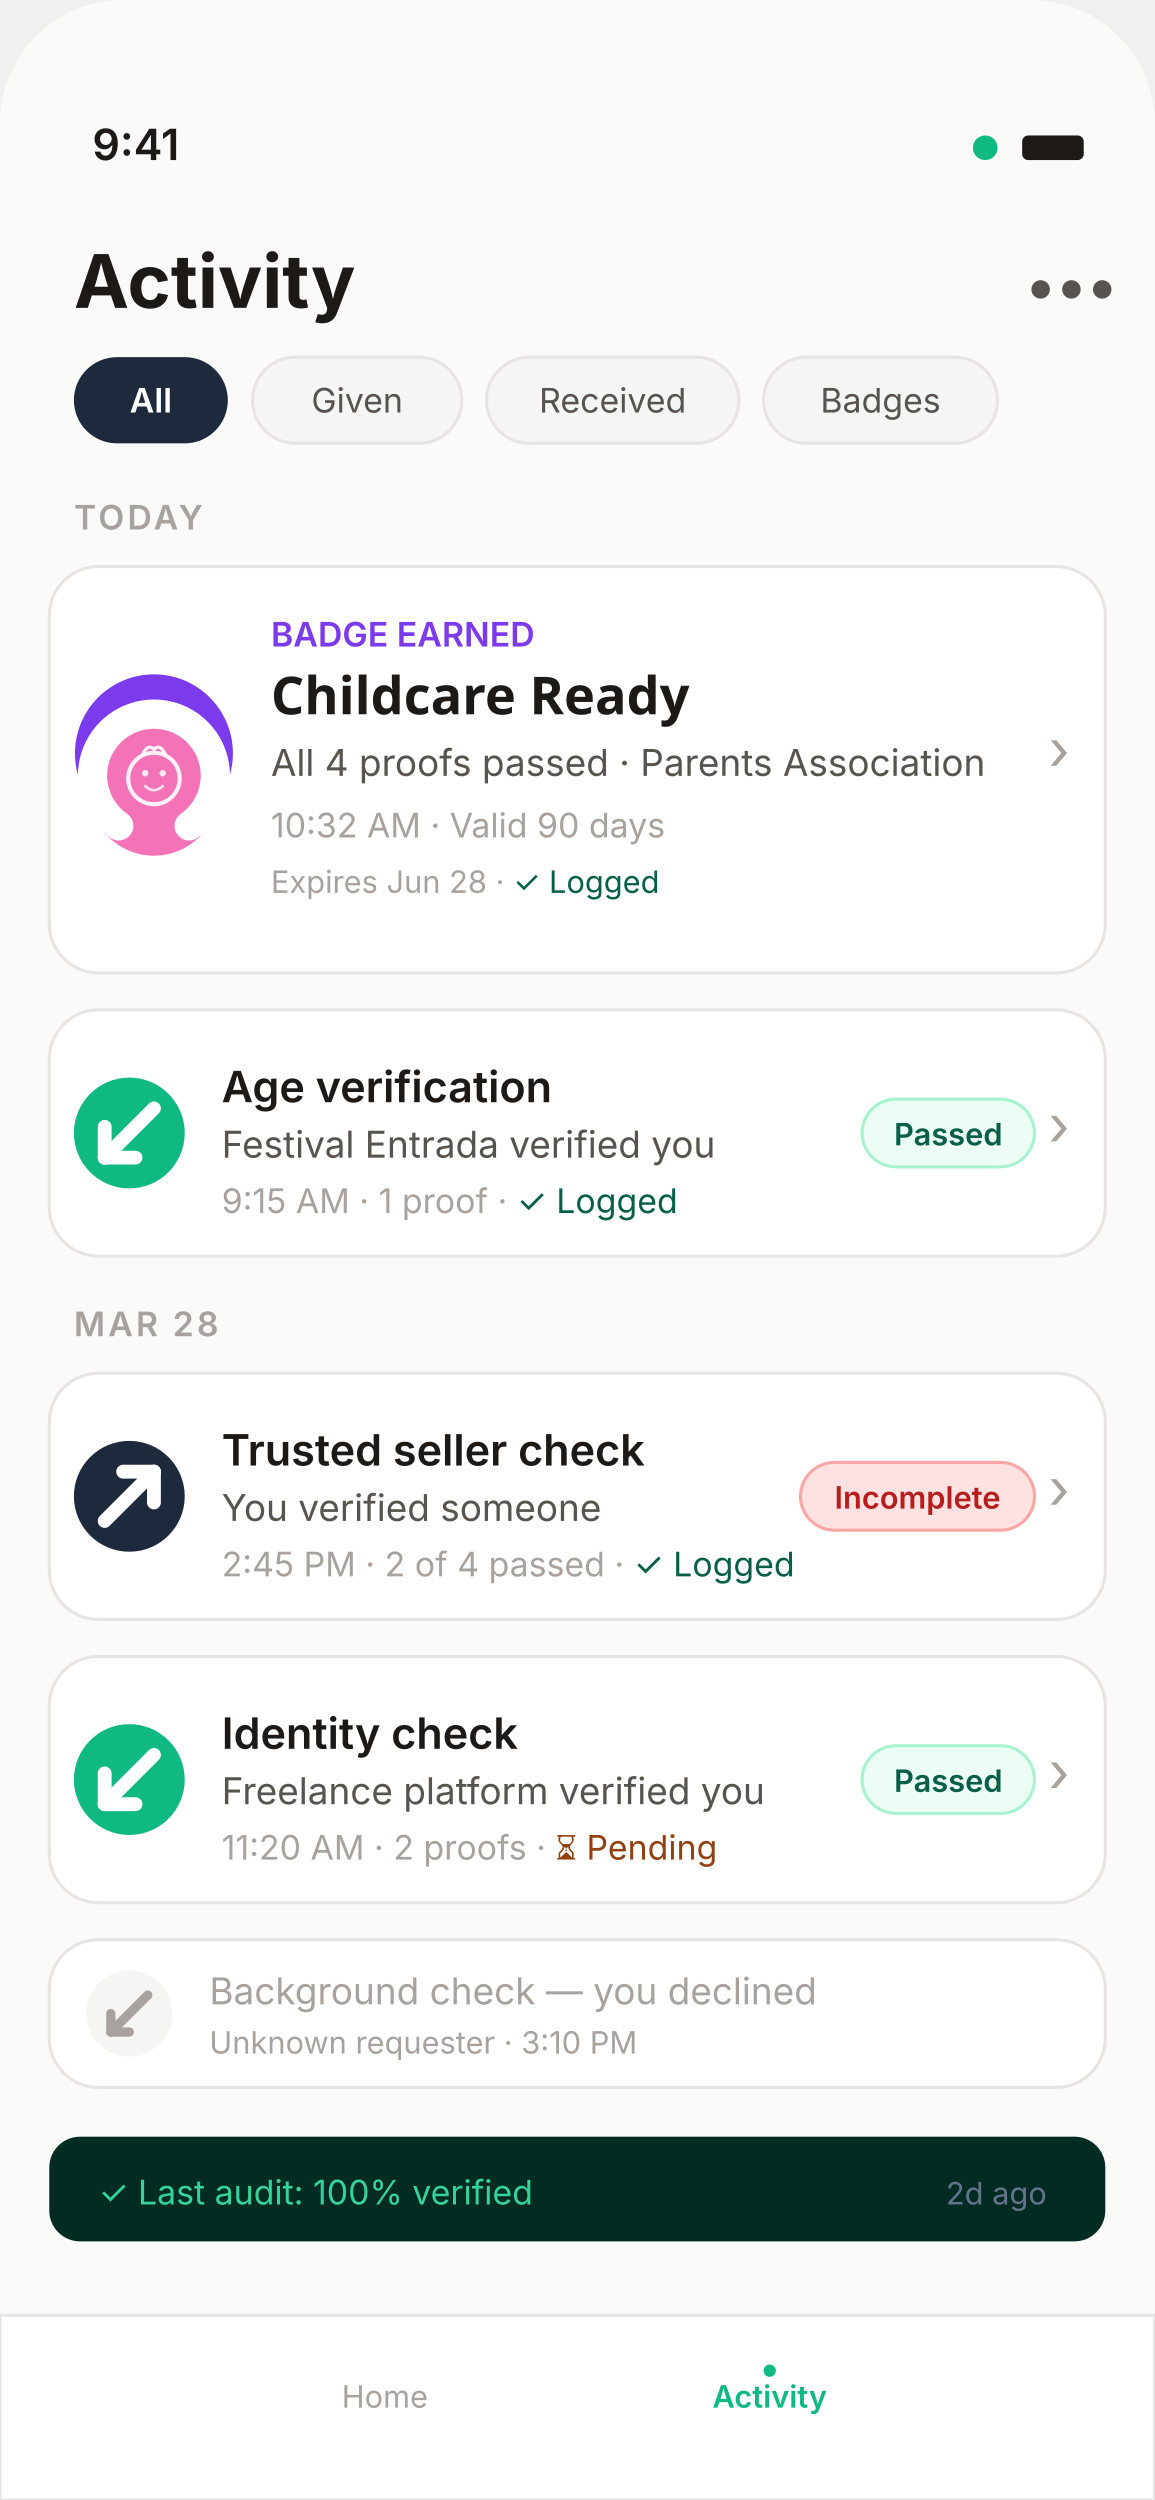
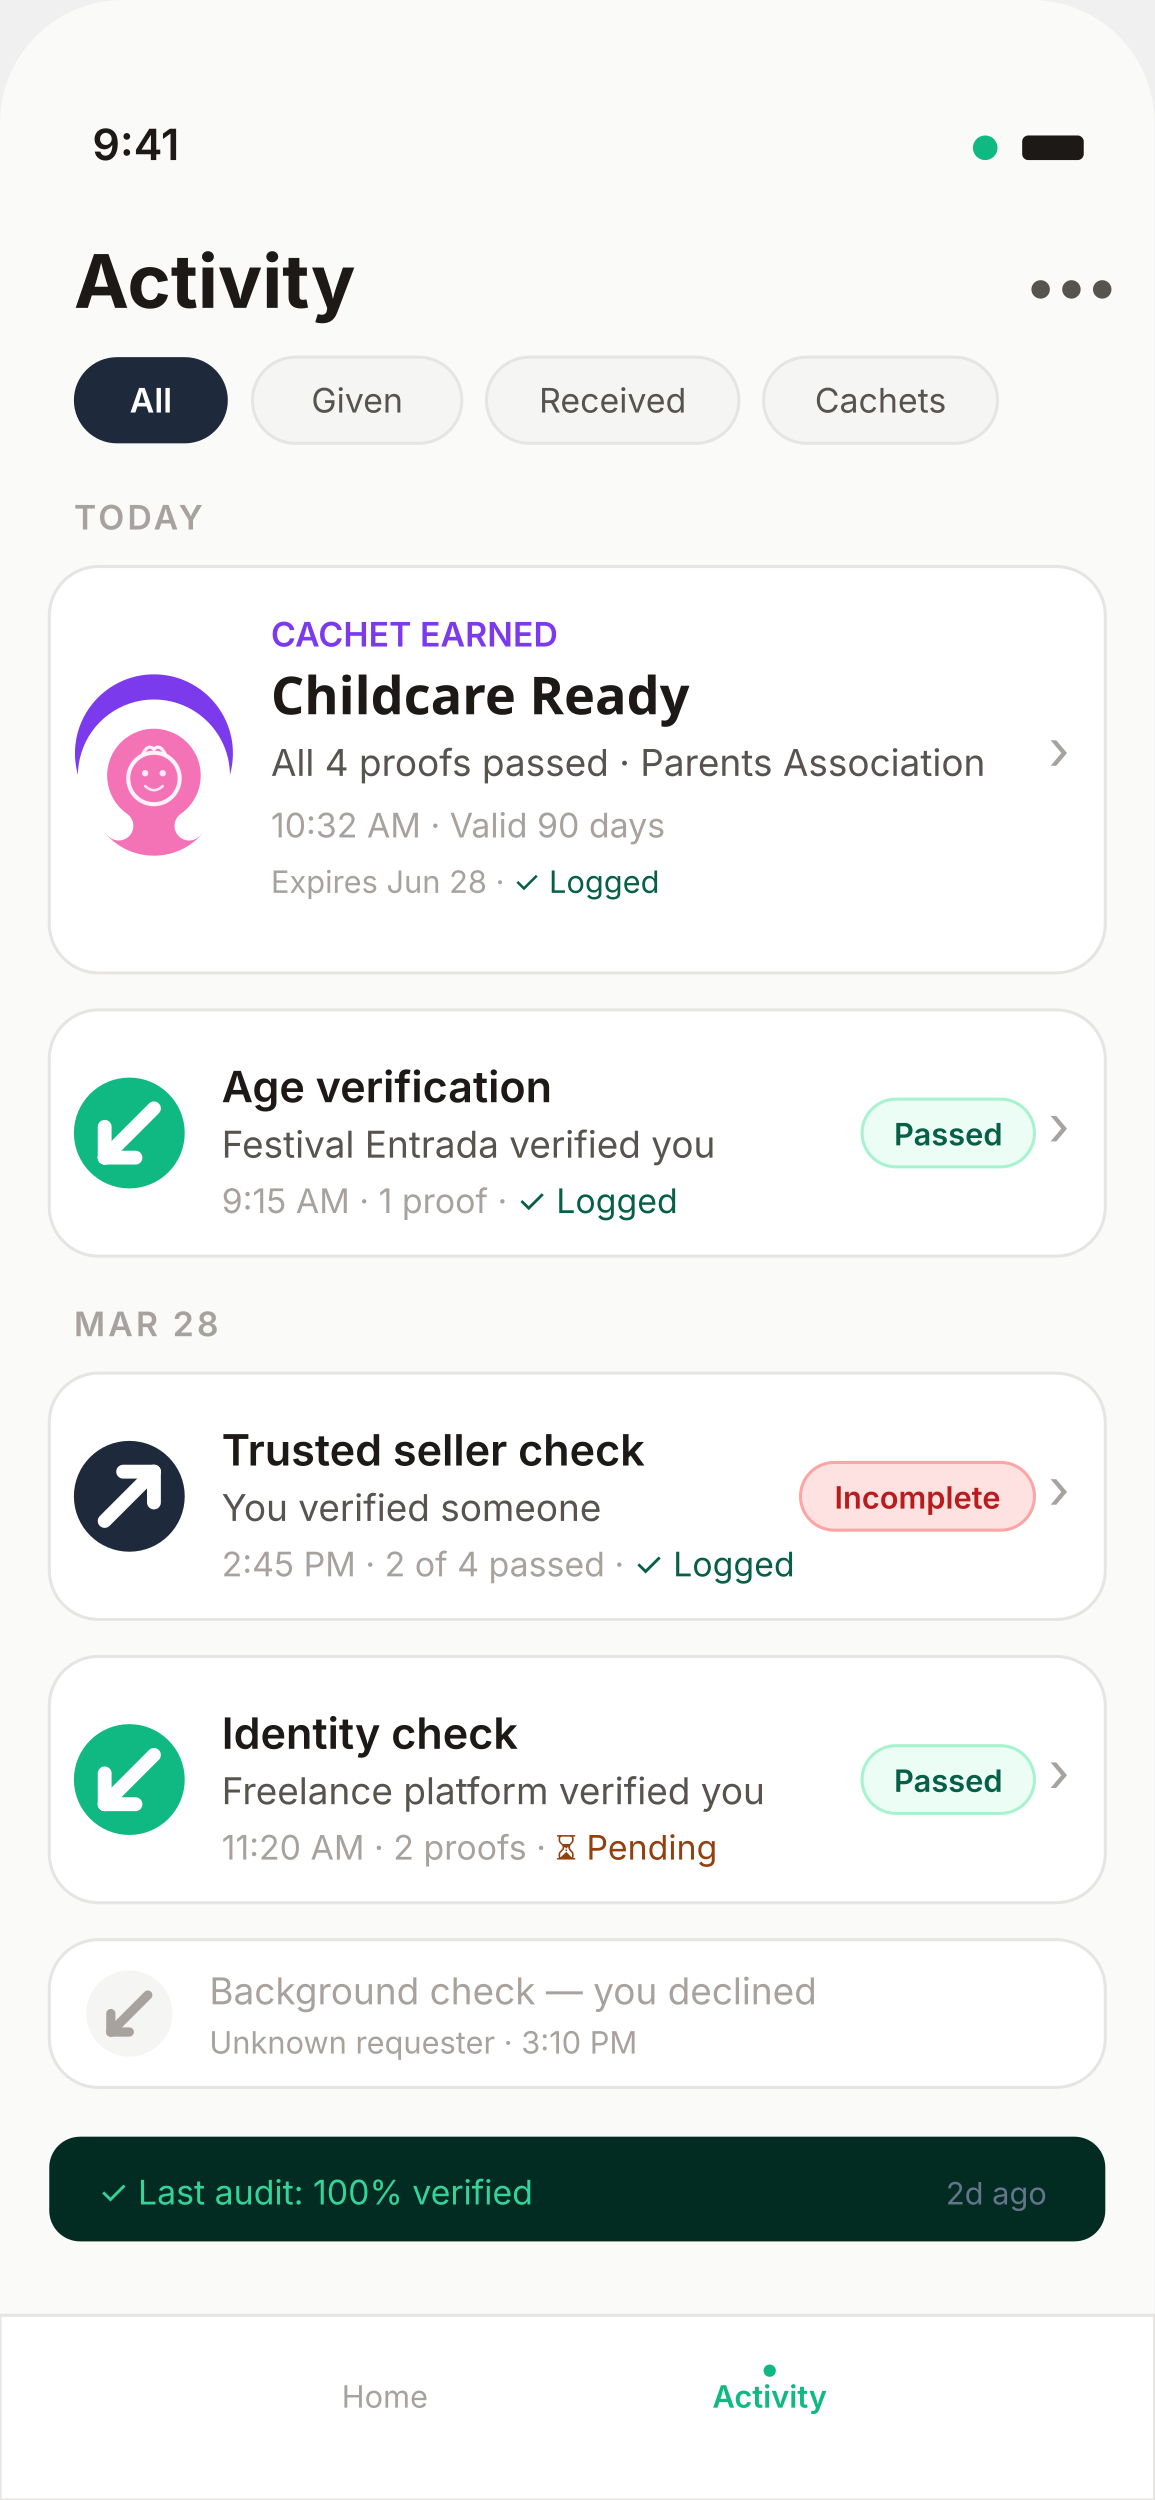
<svg xmlns="http://www.w3.org/2000/svg" viewBox="0 0 375 812" width="375" height="812">
  <rect width="375" height="812" rx="40" fill="#FAFAF9" />
  <text x="30" y="52" font-family="Inter, sans-serif" font-size="14" font-weight="600" fill="#1C1917">9:41</text>
  <circle cx="320" cy="48" r="4" fill="#10B981" />
  <rect x="332" y="44" width="20" height="8" rx="2" fill="#1C1917" />
  <text x="24" y="100" font-family="Inter, sans-serif" font-size="24" font-weight="700" fill="#1C1917">Activity</text>
  <circle cx="338" cy="94" r="3" fill="#57534E" />
  <circle cx="348" cy="94" r="3" fill="#57534E" />
  <circle cx="358" cy="94" r="3" fill="#57534E" />
  <rect x="24" y="116" width="50" height="28" rx="14" fill="#1E293B" />
  <text x="49" y="134" text-anchor="middle" font-family="Inter, sans-serif" font-size="11" font-weight="600" fill="#FFFFFF">All</text>
  <rect x="82" y="116" width="68" height="28" rx="14" fill="#F5F5F4" stroke="#E7E5E4" stroke-width="1" />
  <text x="116" y="134" text-anchor="middle" font-family="Inter, sans-serif" font-size="11" fill="#57534E">Given</text>
  <rect x="158" y="116" width="82" height="28" rx="14" fill="#F5F5F4" stroke="#E7E5E4" stroke-width="1" />
  <text x="199" y="134" text-anchor="middle" font-family="Inter, sans-serif" font-size="11" fill="#57534E">Received</text>
  <rect x="248" y="116" width="76" height="28" rx="14" fill="#F5F5F4" stroke="#E7E5E4" stroke-width="1" />
-   <text x="286" y="134" text-anchor="middle" font-family="Inter, sans-serif" font-size="11" fill="#57534E">Badges</text>
+   <text x="286" y="134" text-anchor="middle" font-family="Inter, sans-serif" font-size="11" fill="#57534E">Cachets</text>
  <text x="24" y="172" font-family="Inter, sans-serif" font-size="11" font-weight="600" fill="#A8A29E" letter-spacing="1">TODAY</text>
  <rect x="16" y="184" width="343" height="132" rx="16" fill="#FFFFFF" stroke="#E7E5E4" stroke-width="1" />
  <g transform="translate(50, 250) scale(0.19) translate(-200, -200)">
    <circle cx="200" cy="172" r="135" fill="#7C3AED" />
    <circle cx="200" cy="237" r="110" fill="#F472B6" />
    <circle cx="200" cy="215" r="44" fill="none" stroke="white" stroke-width="7" opacity="0.9" />
    <circle cx="185" cy="206" r="5.5" fill="white" opacity="0.85" />
    <circle cx="215" cy="206" r="5.5" fill="white" opacity="0.85" />
    <path d="M 185 228 Q 200 242 215 228" fill="none" stroke="white" stroke-width="4.5" stroke-linecap="round" opacity="0.8" />
    <path d="M 181 173 Q 190 155 200 165 Q 210 155 219 173" fill="none" stroke="white" stroke-width="5.5" stroke-linecap="round" opacity="0.9" />
    <path d="M 139.8 296.0 A 105 105 0 1 1 260.2 296.0" fill="none" stroke="white" stroke-width="50" stroke-linecap="round" />
  </g>
-   <text x="88" y="210" font-family="Inter, sans-serif" font-size="11" font-weight="600" fill="#7C3AED">BADGE EARNED</text>
+   <text x="88" y="210" font-family="Inter, sans-serif" font-size="11" font-weight="600" fill="#7C3AED">CACHET EARNED</text>
  <text x="88" y="232" font-family="Fredoka, sans-serif" font-size="17" font-weight="550" fill="#1C1917">Childcare Ready</text>
  <text x="88" y="252" font-family="Inter, sans-serif" font-size="12" fill="#57534E">All 4 proofs passed · Parents Association</text>
  <text x="88" y="272" font-family="Inter, sans-serif" font-size="11" fill="#A8A29E">10:32 AM · Valid 90 days</text>
  <text x="88" y="290" font-family="Inter, sans-serif" font-size="10" fill="#A8A29E">Expires Jun 28 · <tspan fill="#065F46">✓ Logged</tspan>
  </text>
  <text x="344" y="250" text-anchor="middle" font-family="Inter, sans-serif" font-size="18" fill="#A8A29E">›</text>
  <rect x="16" y="328" width="343" height="80" rx="16" fill="#FFFFFF" stroke="#E7E5E4" stroke-width="1" />
  <circle cx="42" cy="368" r="18" fill="#10B981" />
  <path d="M 50 360 L 34 376" stroke="white" stroke-width="4.5" stroke-linecap="round" />
  <path d="M 34 376 L 34 366" stroke="white" stroke-width="4.5" stroke-linecap="round" />
  <path d="M 34 376 L 44 376" stroke="white" stroke-width="4.5" stroke-linecap="round" />
  <text x="72" y="358" font-family="Inter, sans-serif" font-size="14" font-weight="600" fill="#1C1917">Age verification</text>
  <text x="72" y="376" font-family="Inter, sans-serif" font-size="12" fill="#57534E">Festival Entrada verified you</text>
  <text x="72" y="394" font-family="Inter, sans-serif" font-size="11" fill="#A8A29E">9:15 AM · 1 proof · <tspan fill="#065F46">✓ Logged</tspan>
  </text>
  <rect x="280" y="357" width="56" height="22" rx="11" fill="#ECFDF5" stroke="#A7F3D0" stroke-width="1" />
  <text x="308" y="372" text-anchor="middle" font-family="Inter, sans-serif" font-size="10" font-weight="600" fill="#065F46">Passed</text>
  <text x="344" y="372" text-anchor="middle" font-family="Inter, sans-serif" font-size="18" fill="#A8A29E">›</text>
  <text x="24" y="434" font-family="Inter, sans-serif" font-size="11" font-weight="600" fill="#A8A29E" letter-spacing="1">MAR 28</text>
  <rect x="16" y="446" width="343" height="80" rx="16" fill="#FFFFFF" stroke="#E7E5E4" stroke-width="1" />
  <circle cx="42" cy="486" r="18" fill="#1E293B" />
  <path d="M 34 494 L 50 478" stroke="white" stroke-width="4.5" stroke-linecap="round" />
  <path d="M 50 478 L 50 488" stroke="white" stroke-width="4.5" stroke-linecap="round" />
  <path d="M 50 478 L 40 478" stroke="white" stroke-width="4.5" stroke-linecap="round" />
  <text x="72" y="476" font-family="Inter, sans-serif" font-size="14" font-weight="600" fill="#1C1917">Trusted seller check</text>
  <text x="72" y="494" font-family="Inter, sans-serif" font-size="12" fill="#57534E">You verified someone</text>
  <text x="72" y="512" font-family="Inter, sans-serif" font-size="11" fill="#A8A29E">2:45 PM · 2 of 4 passed · <tspan fill="#065F46">✓ Logged</tspan>
  </text>
  <rect x="260" y="475" width="76" height="22" rx="11" fill="#FEE2E2" stroke="#FCA5A5" stroke-width="1" />
  <text x="298" y="490" text-anchor="middle" font-family="Inter, sans-serif" font-size="10" font-weight="600" fill="#B91C1C">Incomplete</text>
  <text x="344" y="490" text-anchor="middle" font-family="Inter, sans-serif" font-size="18" fill="#A8A29E">›</text>
  <rect x="16" y="538" width="343" height="80" rx="16" fill="#FFFFFF" stroke="#E7E5E4" stroke-width="1" />
  <circle cx="42" cy="578" r="18" fill="#10B981" />
  <path d="M 50 570 L 34 586" stroke="white" stroke-width="4.5" stroke-linecap="round" />
  <path d="M 34 586 L 34 576" stroke="white" stroke-width="4.5" stroke-linecap="round" />
  <path d="M 34 586 L 44 586" stroke="white" stroke-width="4.5" stroke-linecap="round" />
  <text x="72" y="568" font-family="Inter, sans-serif" font-size="14" font-weight="600" fill="#1C1917">Identity check</text>
  <text x="72" y="586" font-family="Inter, sans-serif" font-size="12" fill="#57534E">Freelance platform verified you</text>
  <text x="72" y="604" font-family="Inter, sans-serif" font-size="11" fill="#A8A29E">11:20 AM · 2 proofs · <tspan fill="#92400E">⏳ Pending</tspan>
  </text>
  <rect x="280" y="567" width="56" height="22" rx="11" fill="#ECFDF5" stroke="#A7F3D0" stroke-width="1" />
  <text x="308" y="582" text-anchor="middle" font-family="Inter, sans-serif" font-size="10" font-weight="600" fill="#065F46">Passed</text>
  <text x="344" y="582" text-anchor="middle" font-family="Inter, sans-serif" font-size="18" fill="#A8A29E">›</text>
  <rect x="16" y="630" width="343" height="48" rx="16" fill="#FFFFFF" stroke="#E7E5E4" stroke-width="1" />
  <circle cx="42" cy="654" r="14" fill="#F5F5F4" />
  <path d="M 48 648 L 36 660" stroke="#A8A29E" stroke-width="3" stroke-linecap="round" />
  <path d="M 36 660 L 36 654" stroke="#A8A29E" stroke-width="3" stroke-linecap="round" />
  <path d="M 36 660 L 42 660" stroke="#A8A29E" stroke-width="3" stroke-linecap="round" />
  <text x="68" y="651" font-family="Inter, sans-serif" font-size="12" fill="#A8A29E">Background check — you declined</text>
  <text x="68" y="667" font-family="Inter, sans-serif" font-size="10" fill="#A8A29E">Unknown requester · 3:10 PM</text>
  <rect x="16" y="694" width="343" height="34" rx="10" fill="#022C22" />
  <text x="32" y="716" font-family="Inter, sans-serif" font-size="11" fill="#34D399">✓ Last audit: 100% verified</text>
  <text x="340" y="716" text-anchor="end" font-family="Inter, sans-serif" font-size="10" fill="#64748B">2d ago</text>
  <rect x="0" y="752" width="375" height="60" fill="#FFFFFF" stroke="#E7E5E4" stroke-width="1" />
  <text x="125" y="782" text-anchor="middle" font-family="Inter, sans-serif" font-size="10" fill="#A8A29E">Home</text>
  <text x="250" y="782" text-anchor="middle" font-family="Inter, sans-serif" font-size="10" font-weight="600" fill="#10B981">Activity</text>
  <circle cx="250" cy="770" r="2" fill="#10B981" />
</svg>
